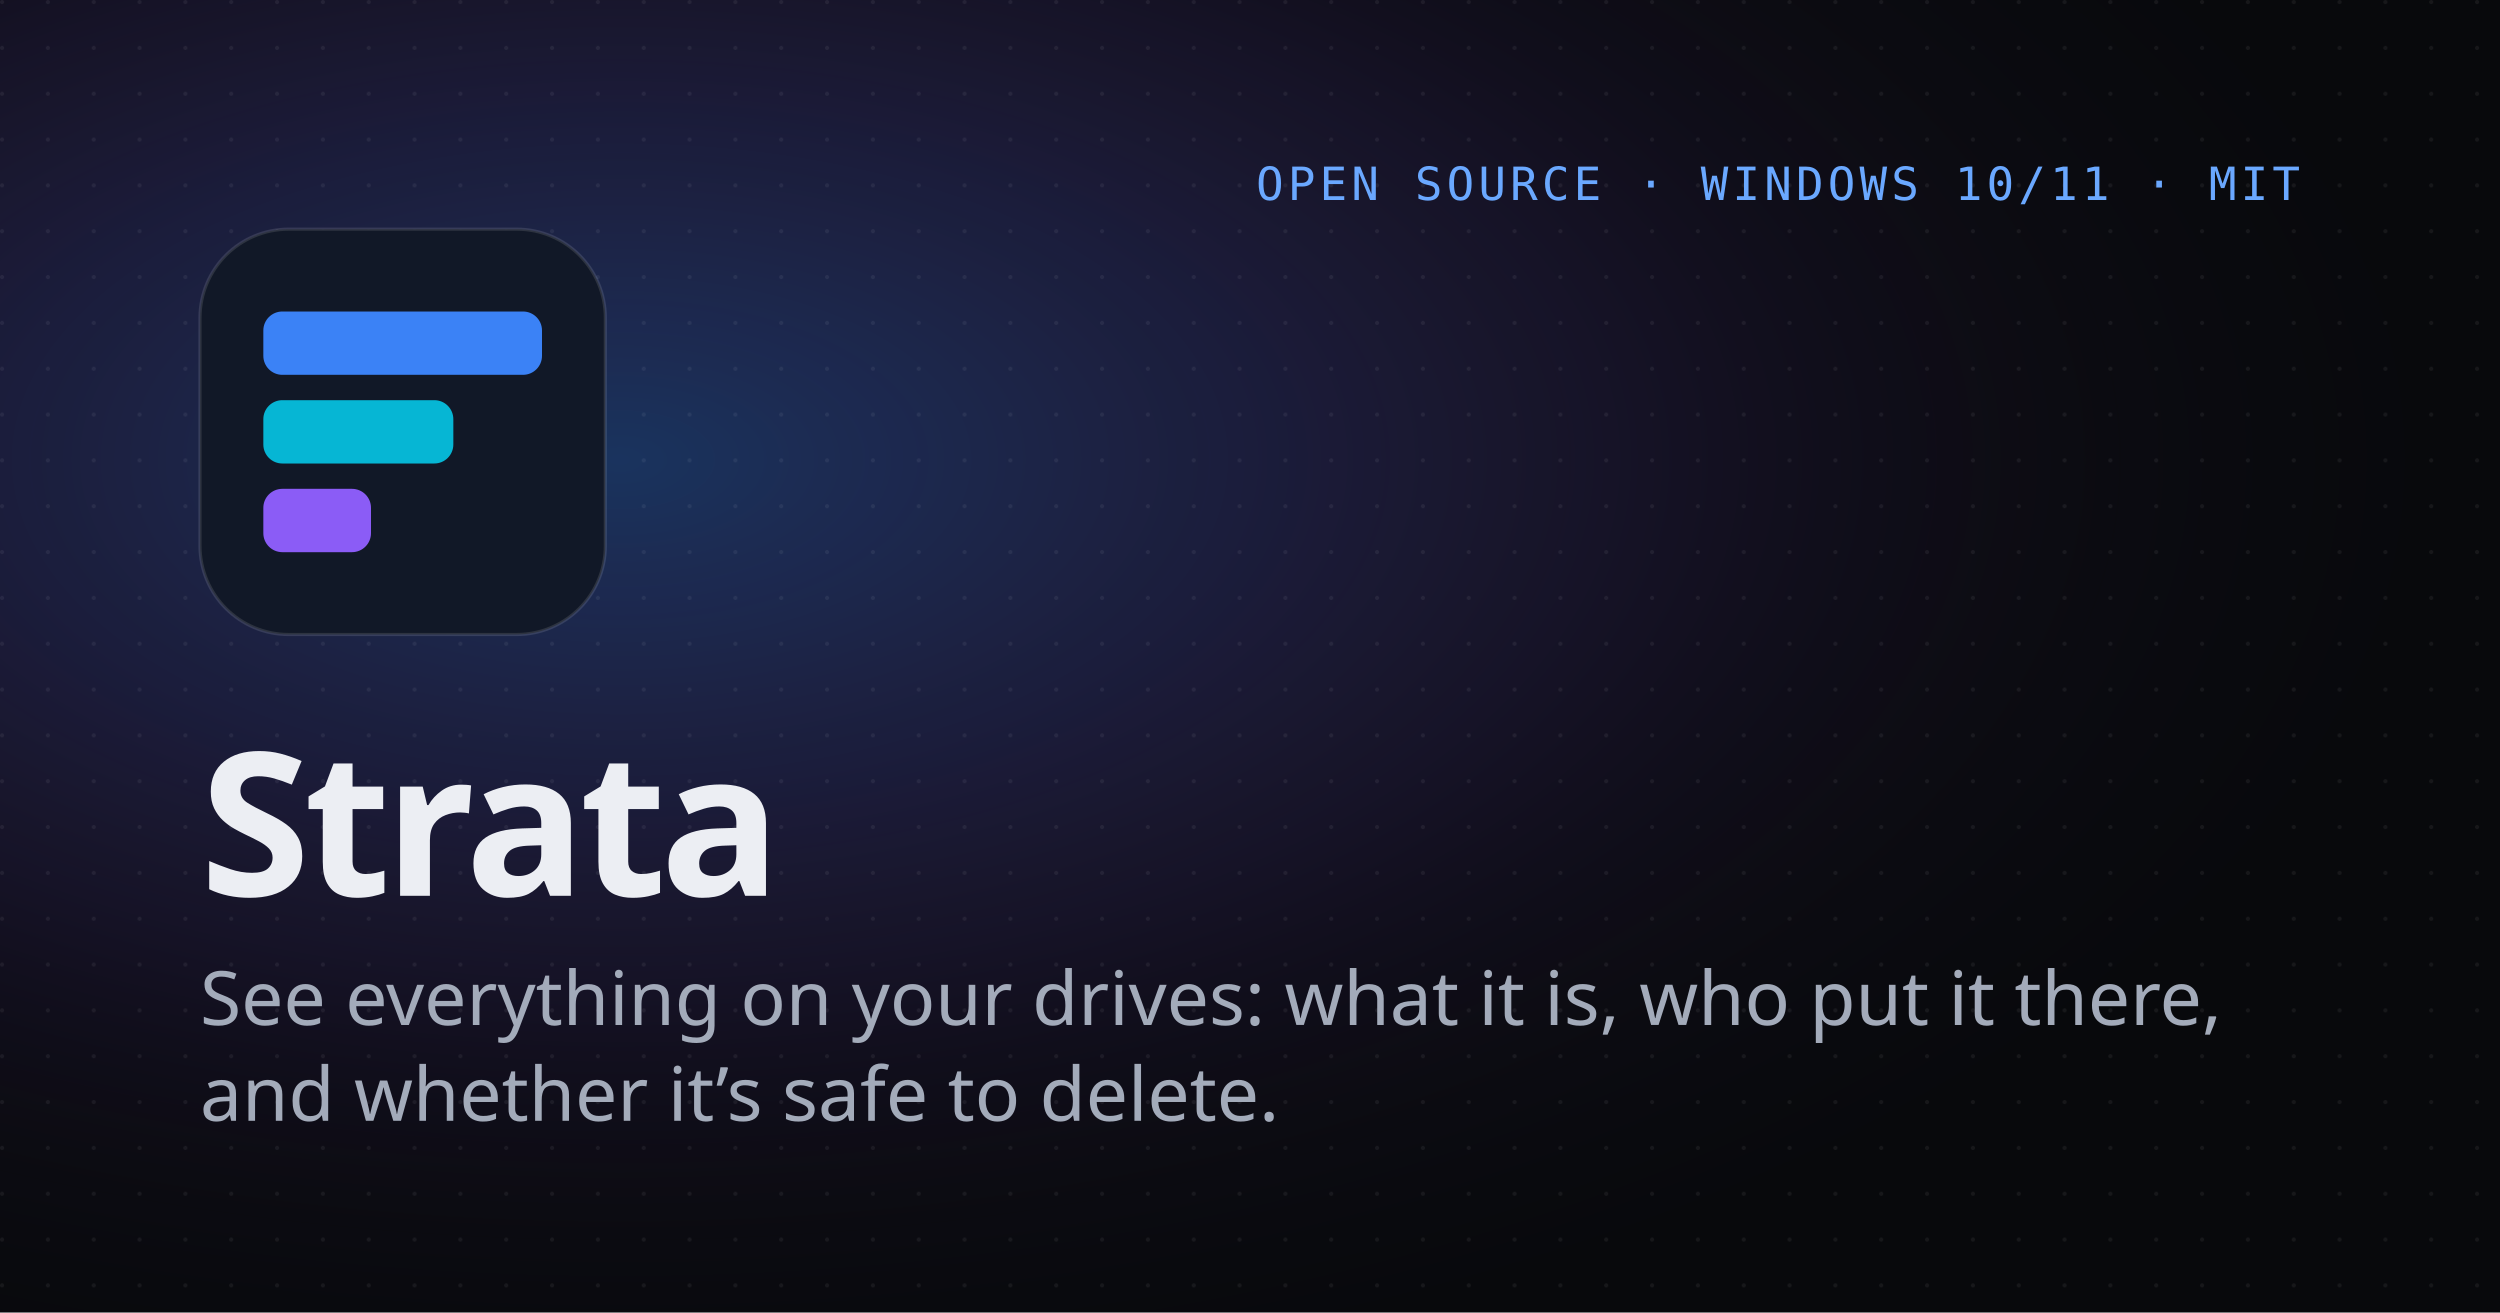
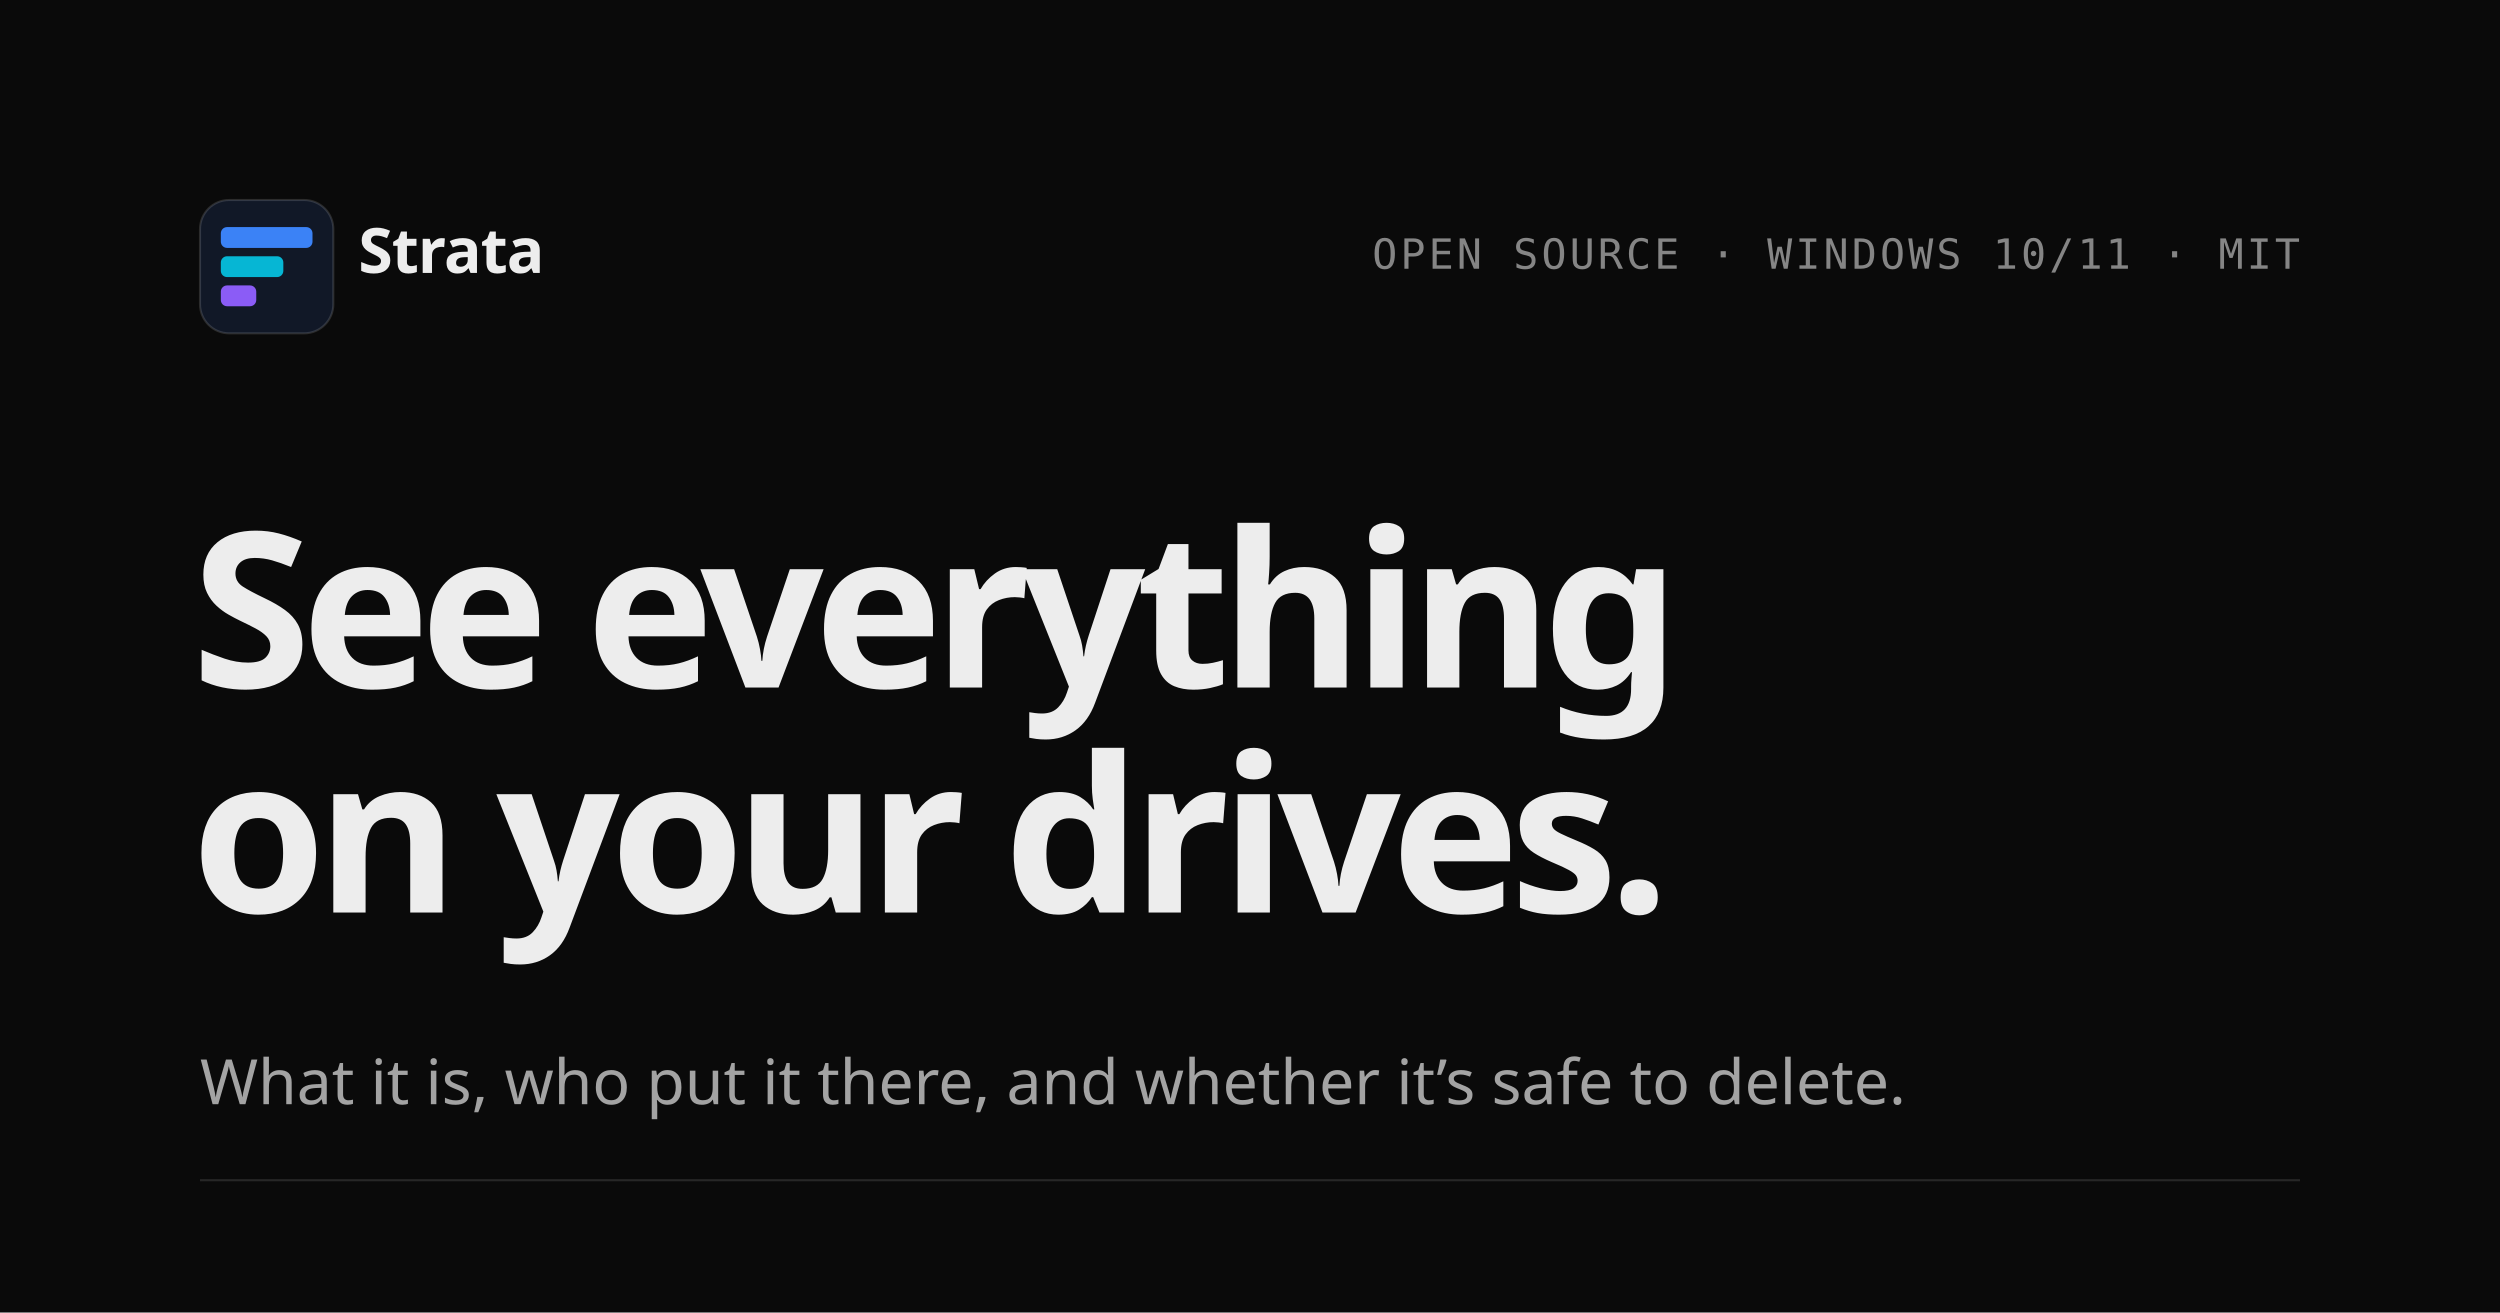
<svg xmlns="http://www.w3.org/2000/svg" width="1200" height="630" viewBox="0 0 1200 630">
-   <defs>
-     <radialGradient id="glow" cx="0.25" cy="0.35" r="0.75">
-       <stop offset="0" stop-color="#3b82f6" stop-opacity="0.35" />
-       <stop offset="0.6" stop-color="#8b5cf6" stop-opacity="0.08" />
-       <stop offset="1" stop-color="#08090c" stop-opacity="0" />
-     </radialGradient>
-     <pattern id="dots" width="22" height="22" patternUnits="userSpaceOnUse">
-       <circle cx="1" cy="1" r="1" fill="#ffffff" fill-opacity="0.06" />
-     </pattern>
-   </defs>
-   <rect width="1200" height="630" fill="#08090c" />
-   <rect width="1200" height="630" fill="url(#glow)" />
-   <rect width="1200" height="630" fill="url(#dots)" />
-   <g transform="translate(96 110) scale(0.19)">
-     <rect width="1024" height="1024" rx="224" fill="#111827" stroke="#ffffff" stroke-opacity="0.12" stroke-width="8" />
+   <rect width="1200" height="630" fill="#0a0a0a" />
+   <path d="M96 566.5h1008" stroke="#ffffff" stroke-opacity="0.12" />
+   <g transform="translate(96 96) scale(0.0625)">
+     <rect width="1024" height="1024" rx="224" fill="#111827" stroke="#ffffff" stroke-opacity="0.14" stroke-width="16" />
    <rect x="160" y="208" width="704" height="160" rx="48" fill="#3b82f6" />
    <rect x="160" y="432" width="480" height="160" rx="48" fill="#06b6d4" />
    <rect x="160" y="656" width="272" height="160" rx="48" fill="#8b5cf6" />
  </g>
-   <g font-family="Segoe UI Variable Display, Segoe UI, system-ui, sans-serif" fill="#eceef3">
-     <text x="96" y="430" font-size="96" font-weight="700" letter-spacing="-3">Strata</text>
-     <text x="96" y="492" font-size="36" fill="#a3abba">See everything on your drives: what it is, who put it there,</text>
-     <text x="96" y="538" font-size="36" fill="#a3abba">and whether it’s safe to delete.</text>
+   <text x="172" y="131" font-family="Segoe UI Variable Display, Segoe UI, system-ui, sans-serif" font-size="30" font-weight="600" fill="#ededed" letter-spacing="-0.5">Strata</text>
+   <text x="1104" y="129" text-anchor="end" font-family="Cascadia Mono, Consolas, monospace" font-size="20" fill="#858585" letter-spacing="1.5">OPEN SOURCE · WINDOWS 10/11 · MIT</text>
+   <g font-family="Segoe UI Variable Display, Segoe UI, system-ui, sans-serif" font-weight="600" fill="#ededed" letter-spacing="-4.5">
+     <text x="92" y="330" font-size="104">See everything</text>
+     <text x="92" y="438" font-size="104">on your drives.</text>
  </g>
-   <text x="1104" y="96" text-anchor="end" font-family="Cascadia Code, Consolas, monospace" font-size="22" fill="#6aa8ff" letter-spacing="2">OPEN SOURCE · WINDOWS 10/11 · MIT</text>
+   <text x="96" y="530" font-family="Segoe UI Variable Text, Segoe UI, system-ui, sans-serif" font-size="30" fill="#a3a3a3">What it is, who put it there, and whether it’s safe to delete.</text>
</svg>
